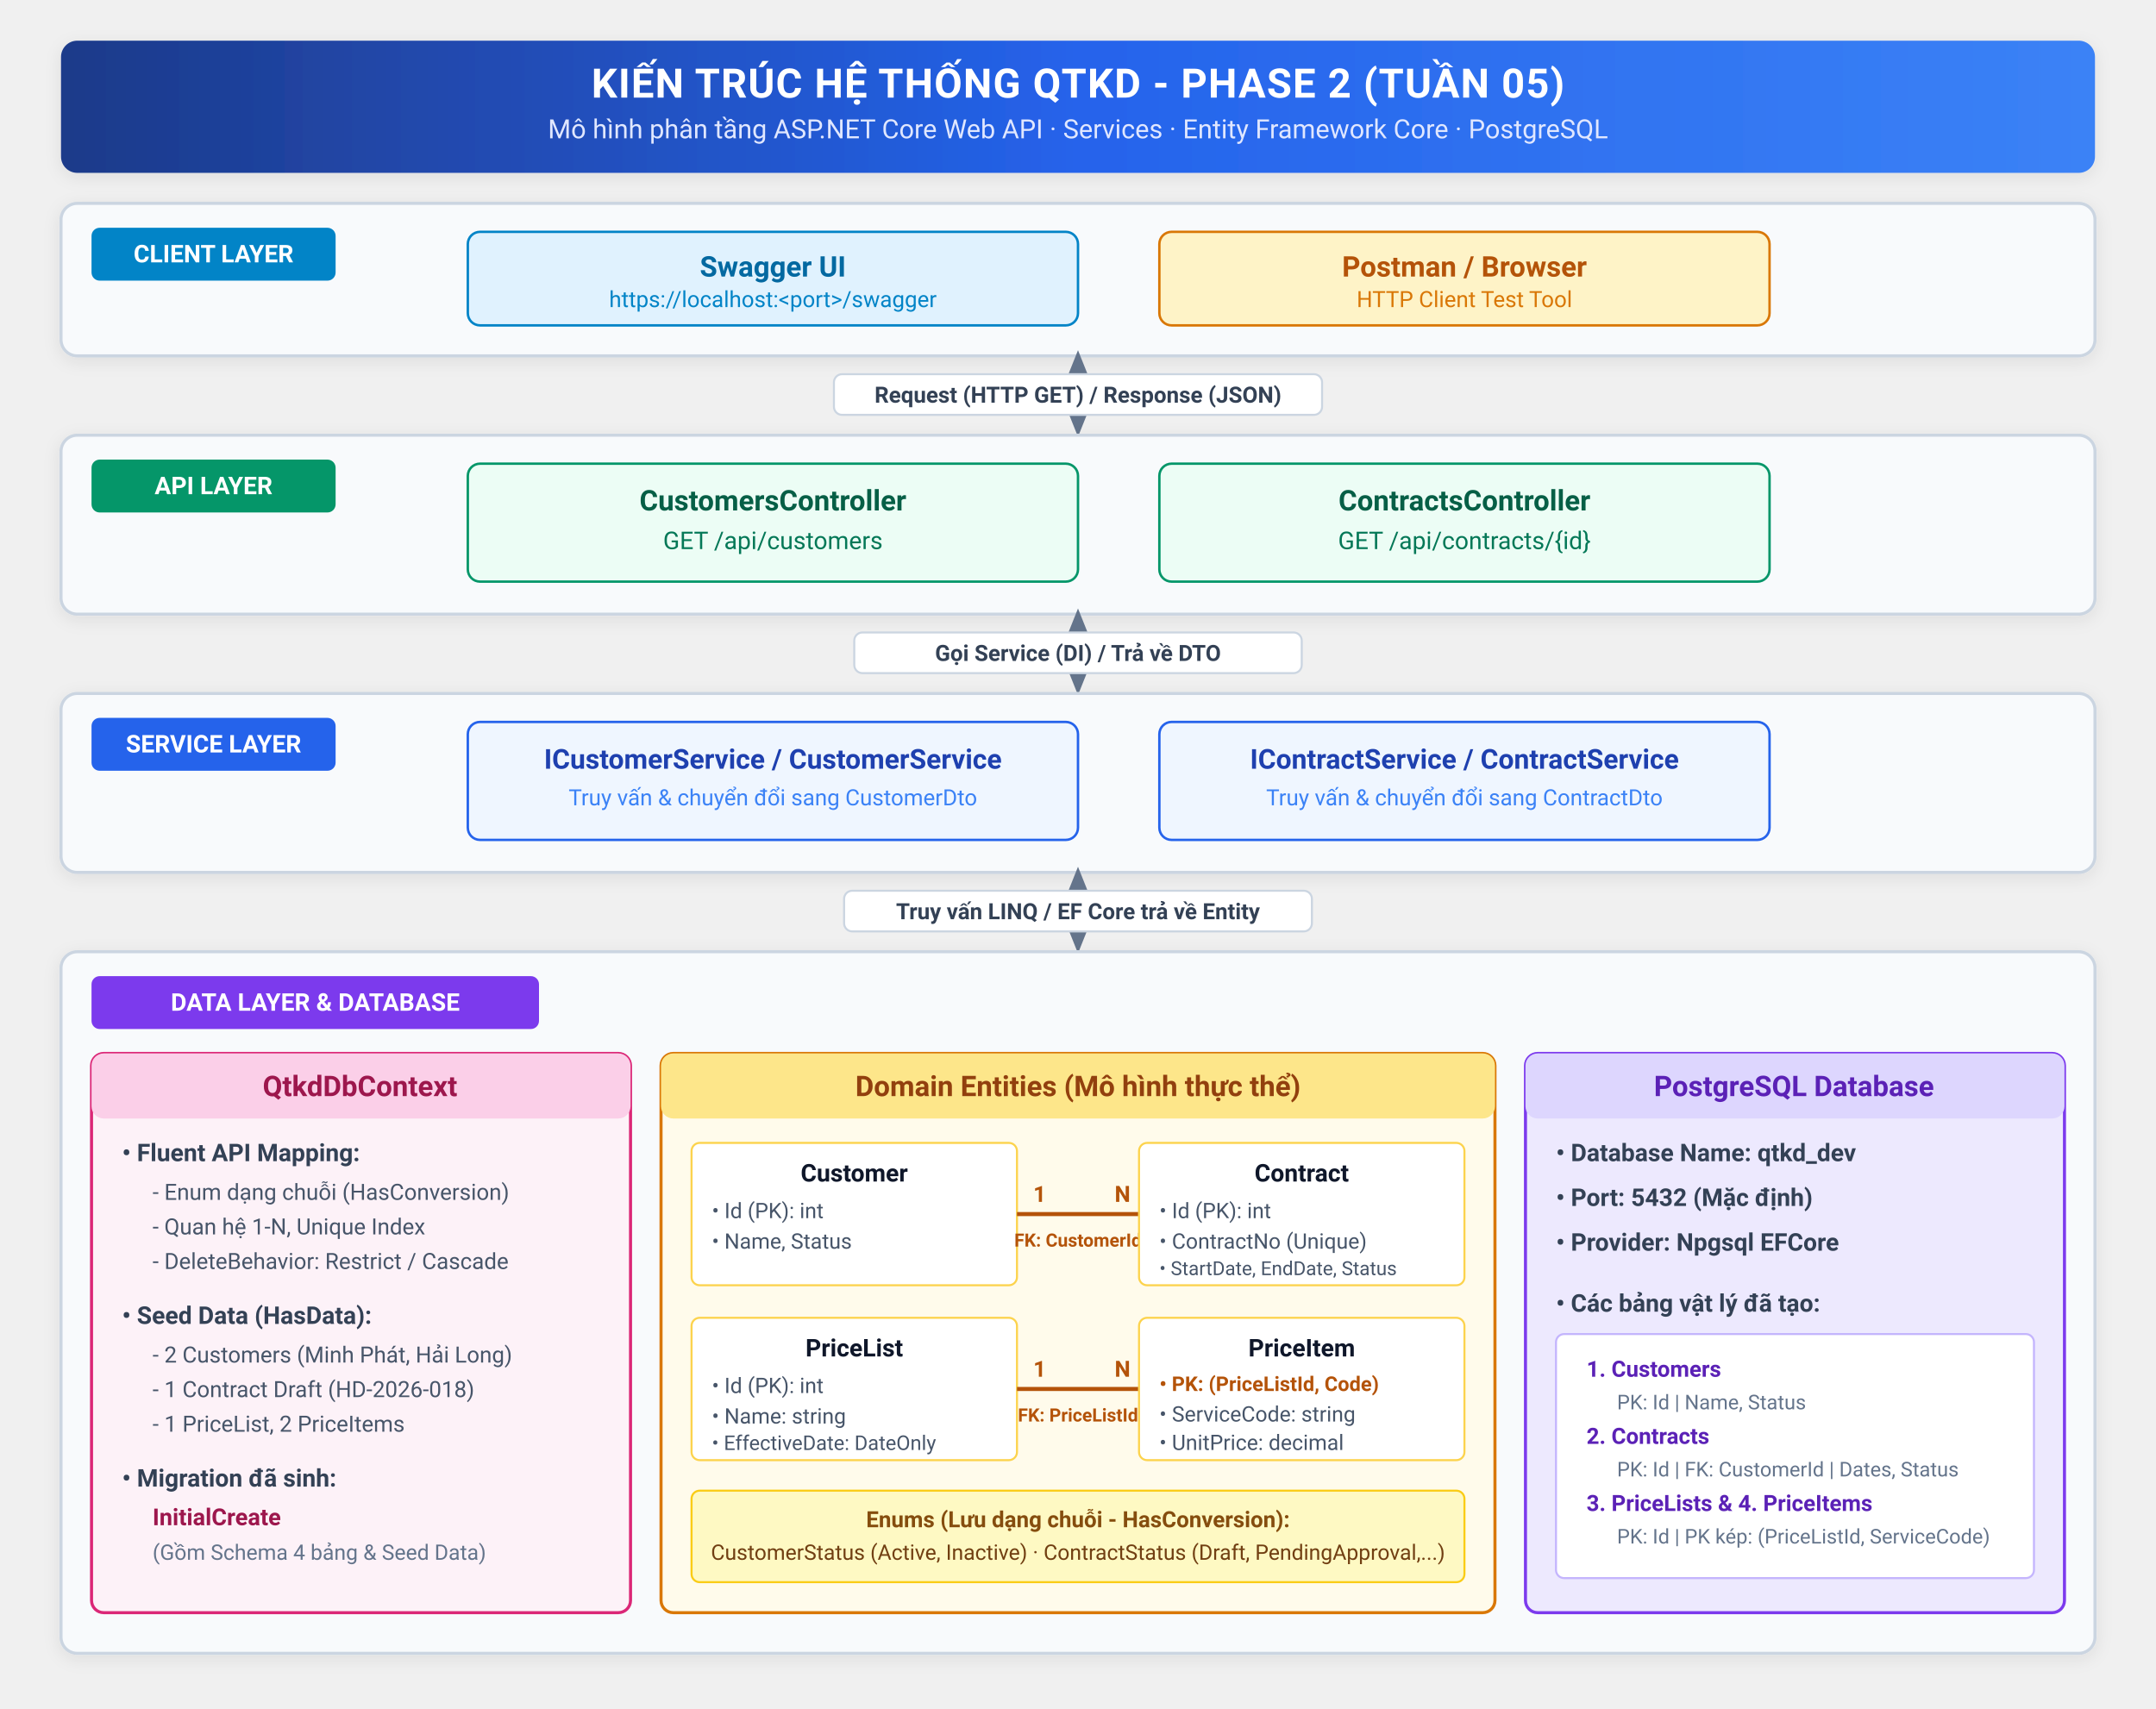
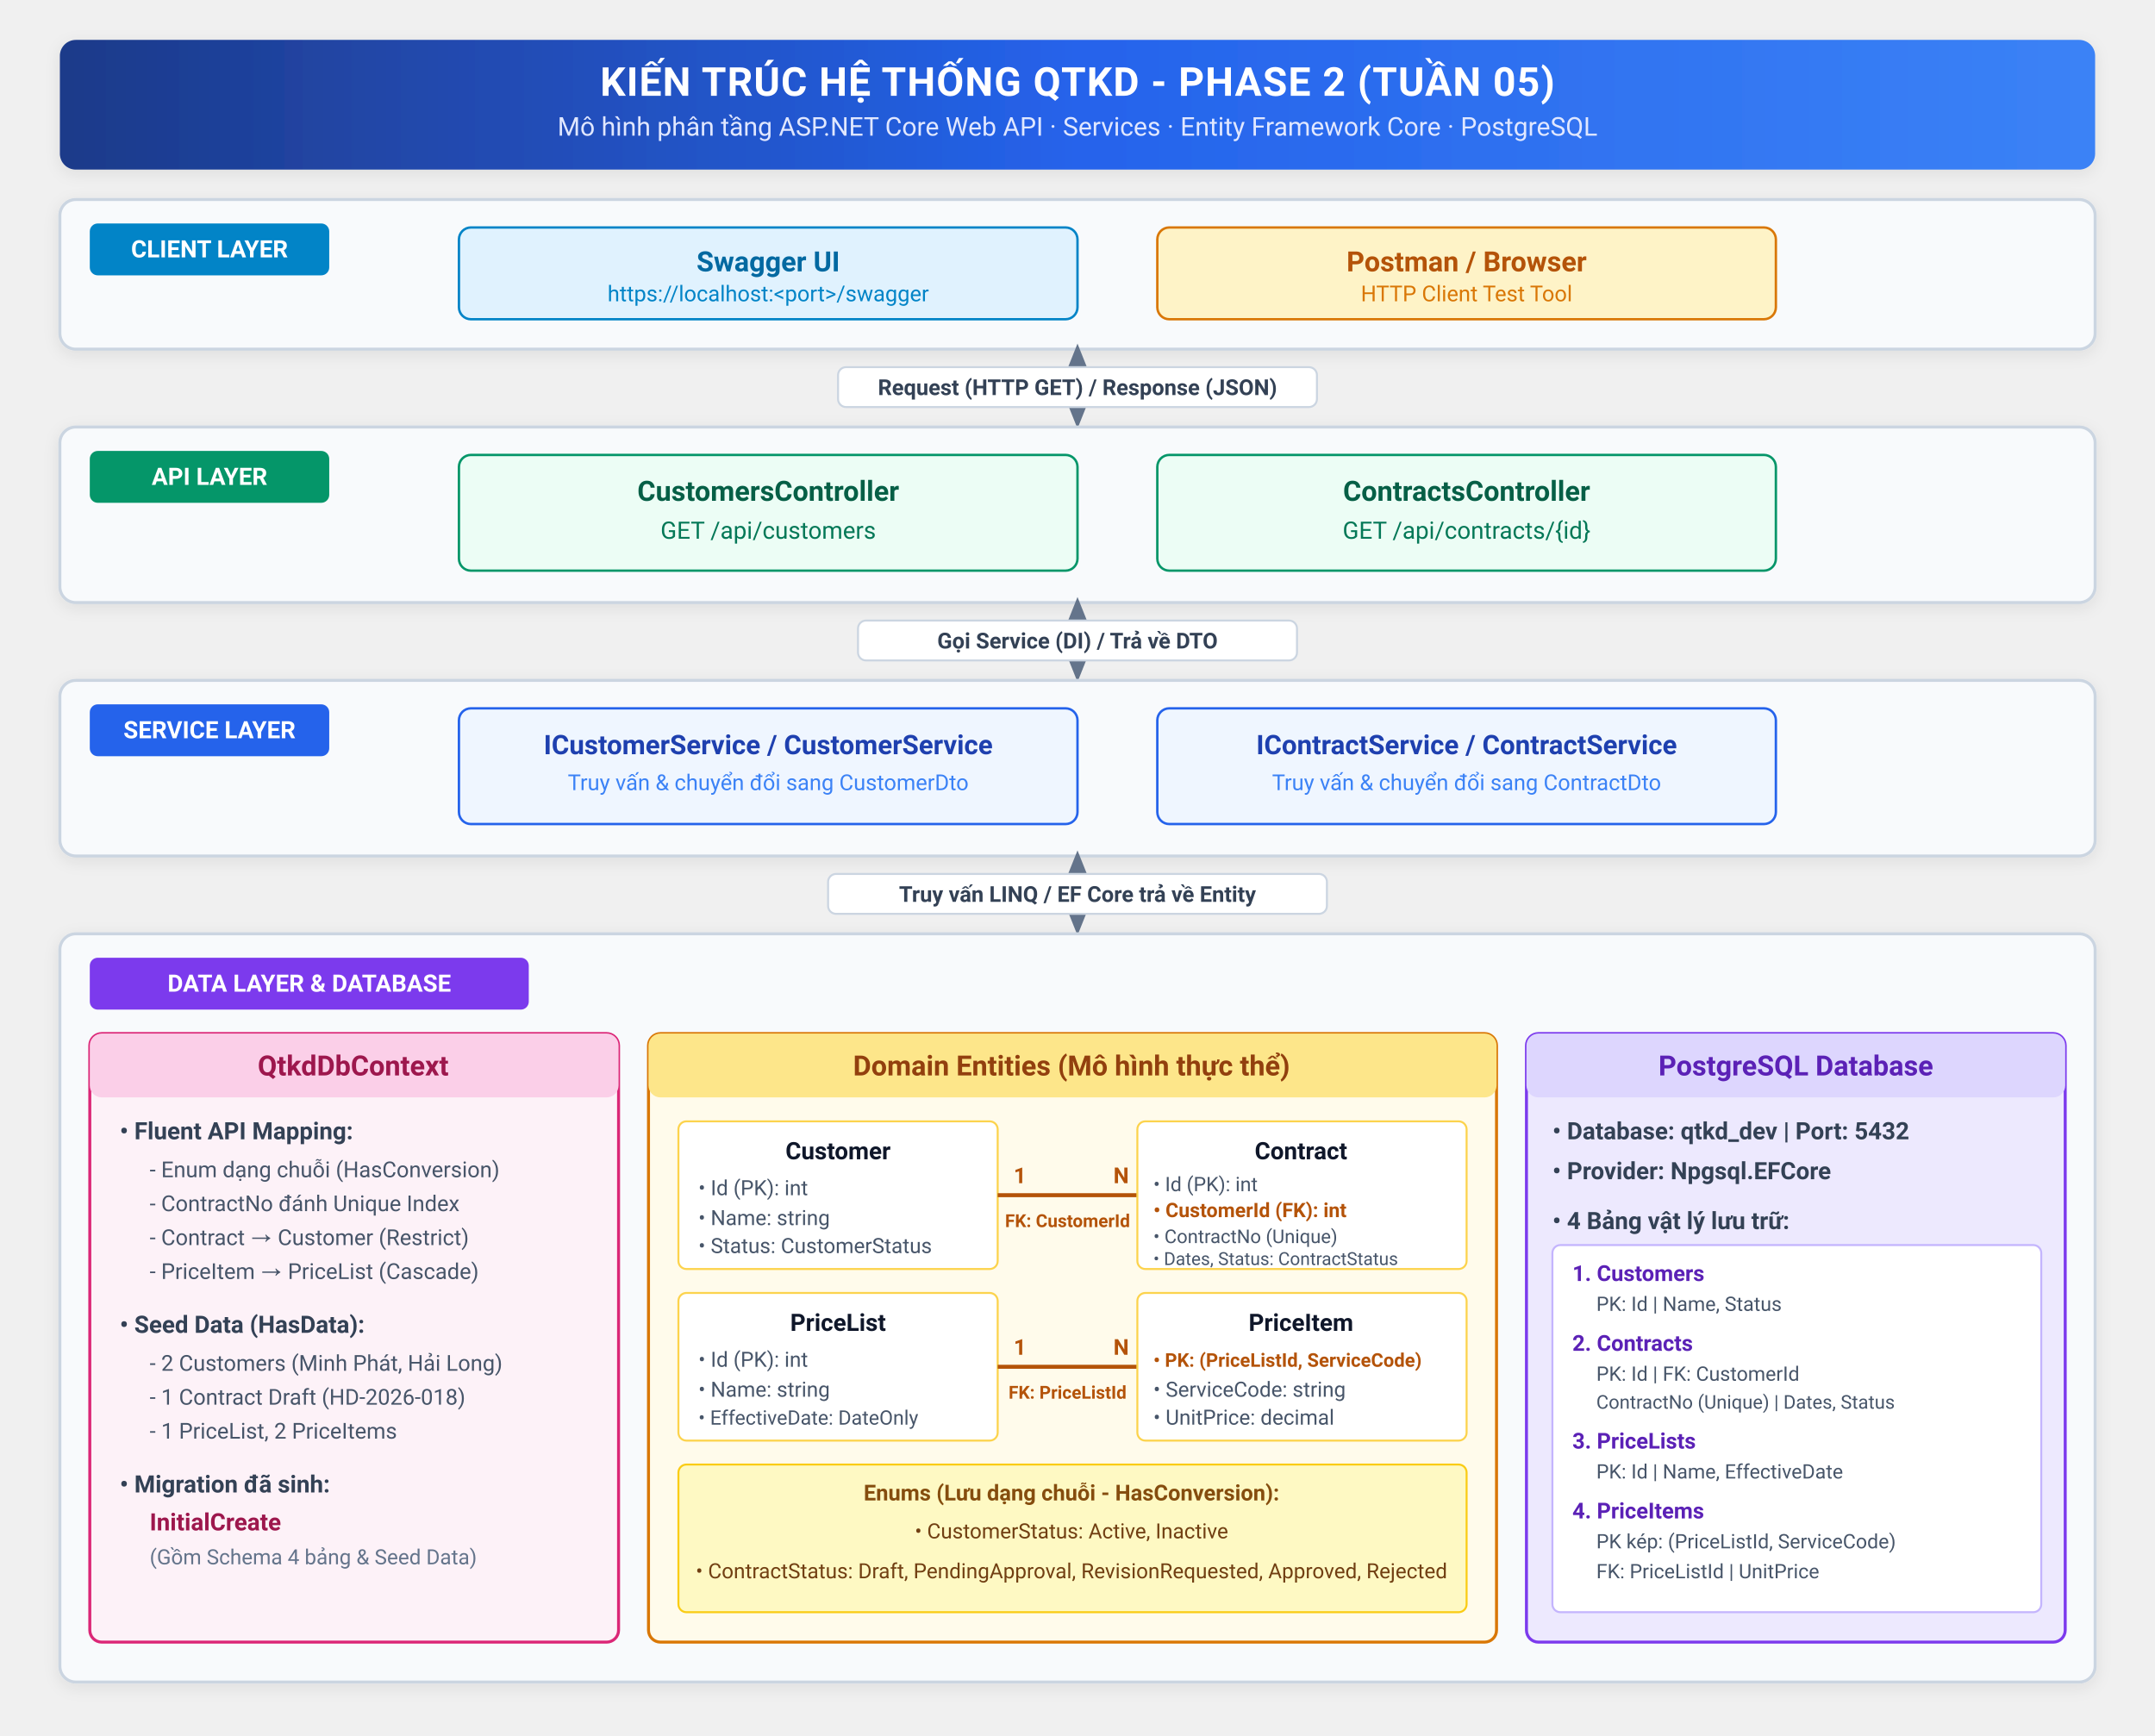
- <svg xmlns="http://www.w3.org/2000/svg" viewBox="0 0 1060 840" width="1060" height="840" style="background:#ffffff; font-family: 'Segoe UI', -apple-system, BlinkMacSystemFont, Roboto, Helvetica, Arial, sans-serif;">
+ <svg xmlns="http://www.w3.org/2000/svg" viewBox="0 0 1080 870" width="1080" height="870" style="background:#ffffff; font-family: 'Segoe UI', -apple-system, BlinkMacSystemFont, Roboto, Helvetica, Arial, sans-serif;">
  <defs>
    <linearGradient id="headerGrad" x1="0%" y1="0%" x2="100%" y2="0%">
      <stop offset="0%" stop-color="#1e3a8a" />
      <stop offset="50%" stop-color="#2563eb" />
      <stop offset="100%" stop-color="#3b82f6" />
    </linearGradient>
    <filter id="cardShadow" x="-2%" y="-3%" width="104%" height="108%" filterUnits="userSpaceOnUse">
      <feDropShadow dx="0" dy="2" stdDeviation="4" flood-color="#0f172a" flood-opacity="0.08" />
    </filter>
    <marker id="arrowDown" viewBox="0 0 10 10" refX="6" refY="5" markerWidth="6" markerHeight="6" orient="auto">
      <path d="M 0 1 L 10 5 L 0 9 z" fill="#64748b" />
    </marker>
    <marker id="arrowUp" viewBox="0 0 10 10" refX="4" refY="5" markerWidth="6" markerHeight="6" orient="auto">
      <path d="M 10 1 L 0 5 L 10 9 z" fill="#64748b" />
    </marker>
  </defs>
-   <rect x="30" y="20" width="1000" height="65" rx="8" fill="url(#headerGrad)" filter="url(#cardShadow)" />
-   <text x="530" y="48" text-anchor="middle" fill="#ffffff" font-size="20" font-weight="700" letter-spacing="0.5">KIẾN TRÚC HỆ THỐNG QTKD - PHASE 2 (TUẦN 05)</text>
-   <text x="530" y="68" text-anchor="middle" fill="#e0e7ff" font-size="13">Mô hình phân tầng ASP.NET Core Web API · Services · Entity Framework Core · PostgreSQL</text>
+   <rect x="30" y="20" width="1020" height="65" rx="8" fill="url(#headerGrad)" filter="url(#cardShadow)" />
+   <text x="540" y="48" text-anchor="middle" fill="#ffffff" font-size="20" font-weight="700" letter-spacing="0.5">KIẾN TRÚC HỆ THỐNG QTKD - PHASE 2 (TUẦN 05)</text>
+   <text x="540" y="68" text-anchor="middle" fill="#e0e7ff" font-size="13">Mô hình phân tầng ASP.NET Core Web API · Services · Entity Framework Core · PostgreSQL</text>
  <g transform="translate(0, 100)">
-     <rect x="30" y="0" width="1000" height="75" rx="8" fill="#f8fafc" stroke="#cbd5e1" stroke-width="1.5" filter="url(#cardShadow)" />
+     <rect x="30" y="0" width="1020" height="75" rx="8" fill="#f8fafc" stroke="#cbd5e1" stroke-width="1.5" filter="url(#cardShadow)" />
    <rect x="45" y="12" width="120" height="26" rx="4" fill="#0284c7" />
    <text x="105" y="29" text-anchor="middle" fill="#ffffff" font-size="12" font-weight="700">CLIENT LAYER</text>
-     <rect x="230" y="14" width="300" height="46" rx="6" fill="#e0f2fe" stroke="#0284c7" stroke-width="1.2" />
-     <text x="380" y="36" text-anchor="middle" fill="#0369a1" font-size="14" font-weight="600">Swagger UI</text>
-     <text x="380" y="51" text-anchor="middle" fill="#0284c7" font-size="11">https://localhost:&lt;port&gt;/swagger</text>
-     <rect x="570" y="14" width="300" height="46" rx="6" fill="#fef3c7" stroke="#d97706" stroke-width="1.2" />
-     <text x="720" y="36" text-anchor="middle" fill="#b45309" font-size="14" font-weight="600">Postman / Browser</text>
-     <text x="720" y="51" text-anchor="middle" fill="#d97706" font-size="11">HTTP Client Test Tool</text>
+     <rect x="230" y="14" width="310" height="46" rx="6" fill="#e0f2fe" stroke="#0284c7" stroke-width="1.2" />
+     <text x="385" y="36" text-anchor="middle" fill="#0369a1" font-size="14" font-weight="600">Swagger UI</text>
+     <text x="385" y="51" text-anchor="middle" fill="#0284c7" font-size="11">https://localhost:&lt;port&gt;/swagger</text>
+     <rect x="580" y="14" width="310" height="46" rx="6" fill="#fef3c7" stroke="#d97706" stroke-width="1.2" />
+     <text x="735" y="36" text-anchor="middle" fill="#b45309" font-size="14" font-weight="600">Postman / Browser</text>
+     <text x="735" y="51" text-anchor="middle" fill="#d97706" font-size="11">HTTP Client Test Tool</text>
  </g>

   API (Hai chiều) --&gt;
-   <line x1="530" y1="177" x2="530" y2="210" stroke="#64748b" stroke-width="2" marker-start="url(#arrowUp)" marker-end="url(#arrowDown)" />
-   <rect x="410" y="184" width="240" height="20" rx="4" fill="#ffffff" stroke="#cbd5e1" stroke-width="1" />
-   <text x="530" y="198" text-anchor="middle" fill="#334155" font-size="11" font-weight="600">Request (HTTP GET) / Response (JSON)</text>
+   <line x1="540" y1="177" x2="540" y2="210" stroke="#64748b" stroke-width="2" marker-start="url(#arrowUp)" marker-end="url(#arrowDown)" />
+   <rect x="420" y="184" width="240" height="20" rx="4" fill="#ffffff" stroke="#cbd5e1" stroke-width="1" />
+   <text x="540" y="198" text-anchor="middle" fill="#334155" font-size="11" font-weight="600">Request (HTTP GET) / Response (JSON)</text>
  <g transform="translate(0, 214)">
-     <rect x="30" y="0" width="1000" height="88" rx="8" fill="#f8fafc" stroke="#cbd5e1" stroke-width="1.5" filter="url(#cardShadow)" />
+     <rect x="30" y="0" width="1020" height="88" rx="8" fill="#f8fafc" stroke="#cbd5e1" stroke-width="1.5" filter="url(#cardShadow)" />
    <rect x="45" y="12" width="120" height="26" rx="4" fill="#059669" />
    <text x="105" y="29" text-anchor="middle" fill="#ffffff" font-size="12" font-weight="700">API LAYER</text>
-     <rect x="230" y="14" width="300" height="58" rx="6" fill="#ecfdf5" stroke="#059669" stroke-width="1.2" />
-     <text x="380" y="37" text-anchor="middle" fill="#065f46" font-size="14" font-weight="700">CustomersController</text>
-     <text x="380" y="56" text-anchor="middle" fill="#047857" font-size="12">GET /api/customers</text>
-     <rect x="570" y="14" width="300" height="58" rx="6" fill="#ecfdf5" stroke="#059669" stroke-width="1.2" />
-     <text x="720" y="37" text-anchor="middle" fill="#065f46" font-size="14" font-weight="700">ContractsController</text>
-     <text x="720" y="56" text-anchor="middle" fill="#047857" font-size="12">GET /api/contracts/{id}</text>
+     <rect x="230" y="14" width="310" height="58" rx="6" fill="#ecfdf5" stroke="#059669" stroke-width="1.2" />
+     <text x="385" y="37" text-anchor="middle" fill="#065f46" font-size="14" font-weight="700">CustomersController</text>
+     <text x="385" y="56" text-anchor="middle" fill="#047857" font-size="12">GET /api/customers</text>
+     <rect x="580" y="14" width="310" height="58" rx="6" fill="#ecfdf5" stroke="#059669" stroke-width="1.2" />
+     <text x="735" y="37" text-anchor="middle" fill="#065f46" font-size="14" font-weight="700">ContractsController</text>
+     <text x="735" y="56" text-anchor="middle" fill="#047857" font-size="12">GET /api/contracts/{id}</text>
  </g>

   Services (Hai chiều) --&gt;
-   <line x1="530" y1="304" x2="530" y2="337" stroke="#64748b" stroke-width="2" marker-start="url(#arrowUp)" marker-end="url(#arrowDown)" />
-   <rect x="420" y="311" width="220" height="20" rx="4" fill="#ffffff" stroke="#cbd5e1" stroke-width="1" />
-   <text x="530" y="325" text-anchor="middle" fill="#334155" font-size="11" font-weight="600">Gọi Service (DI) / Trả về DTO</text>
+   <line x1="540" y1="304" x2="540" y2="337" stroke="#64748b" stroke-width="2" marker-start="url(#arrowUp)" marker-end="url(#arrowDown)" />
+   <rect x="430" y="311" width="220" height="20" rx="4" fill="#ffffff" stroke="#cbd5e1" stroke-width="1" />
+   <text x="540" y="325" text-anchor="middle" fill="#334155" font-size="11" font-weight="600">Gọi Service (DI) / Trả về DTO</text>
  <g transform="translate(0, 341)">
-     <rect x="30" y="0" width="1000" height="88" rx="8" fill="#f8fafc" stroke="#cbd5e1" stroke-width="1.5" filter="url(#cardShadow)" />
+     <rect x="30" y="0" width="1020" height="88" rx="8" fill="#f8fafc" stroke="#cbd5e1" stroke-width="1.5" filter="url(#cardShadow)" />
    <rect x="45" y="12" width="120" height="26" rx="4" fill="#2563eb" />
    <text x="105" y="29" text-anchor="middle" fill="#ffffff" font-size="12" font-weight="700">SERVICE LAYER</text>
-     <rect x="230" y="14" width="300" height="58" rx="6" fill="#eff6ff" stroke="#2563eb" stroke-width="1.2" />
-     <text x="380" y="37" text-anchor="middle" fill="#1e40af" font-size="13.5" font-weight="700">ICustomerService / CustomerService</text>
-     <text x="380" y="55" text-anchor="middle" fill="#3b82f6" font-size="11">Truy vấn &amp; chuyển đổi sang CustomerDto</text>
-     <rect x="570" y="14" width="300" height="58" rx="6" fill="#eff6ff" stroke="#2563eb" stroke-width="1.2" />
-     <text x="720" y="37" text-anchor="middle" fill="#1e40af" font-size="13.5" font-weight="700">IContractService / ContractService</text>
-     <text x="720" y="55" text-anchor="middle" fill="#3b82f6" font-size="11">Truy vấn &amp; chuyển đổi sang ContractDto</text>
+     <rect x="230" y="14" width="310" height="58" rx="6" fill="#eff6ff" stroke="#2563eb" stroke-width="1.2" />
+     <text x="385" y="37" text-anchor="middle" fill="#1e40af" font-size="13.5" font-weight="700">ICustomerService / CustomerService</text>
+     <text x="385" y="55" text-anchor="middle" fill="#3b82f6" font-size="11">Truy vấn &amp; chuyển đổi sang CustomerDto</text>
+     <rect x="580" y="14" width="310" height="58" rx="6" fill="#eff6ff" stroke="#2563eb" stroke-width="1.2" />
+     <text x="735" y="37" text-anchor="middle" fill="#1e40af" font-size="13.5" font-weight="700">IContractService / ContractService</text>
+     <text x="735" y="55" text-anchor="middle" fill="#3b82f6" font-size="11">Truy vấn &amp; chuyển đổi sang ContractDto</text>
  </g>

   Data Access (Hai chiều) --&gt;
-   <line x1="530" y1="431" x2="530" y2="464" stroke="#64748b" stroke-width="2" marker-start="url(#arrowUp)" marker-end="url(#arrowDown)" />
-   <rect x="415" y="438" width="230" height="20" rx="4" fill="#ffffff" stroke="#cbd5e1" stroke-width="1" />
-   <text x="530" y="452" text-anchor="middle" fill="#334155" font-size="11" font-weight="600">Truy vấn LINQ / EF Core trả về Entity</text>
+   <line x1="540" y1="431" x2="540" y2="464" stroke="#64748b" stroke-width="2" marker-start="url(#arrowUp)" marker-end="url(#arrowDown)" />
+   <rect x="415" y="438" width="250" height="20" rx="4" fill="#ffffff" stroke="#cbd5e1" stroke-width="1" />
+   <text x="540" y="452" text-anchor="middle" fill="#334155" font-size="11" font-weight="600">Truy vấn LINQ / EF Core trả về Entity</text>
  <g transform="translate(0, 468)">
-     <rect x="30" y="0" width="1000" height="345" rx="8" fill="#f8fafc" stroke="#cbd5e1" stroke-width="1.5" filter="url(#cardShadow)" />
+     <rect x="30" y="0" width="1020" height="375" rx="8" fill="#f8fafc" stroke="#cbd5e1" stroke-width="1.5" filter="url(#cardShadow)" />
    <rect x="45" y="12" width="220" height="26" rx="4" fill="#7c3aed" />
    <text x="155" y="29" text-anchor="middle" fill="#ffffff" font-size="12" font-weight="700">DATA LAYER &amp; DATABASE</text>
-     <rect x="45" y="50" width="265" height="275" rx="6" fill="#fdf2f8" stroke="#db2777" stroke-width="1.5" />
+     <rect x="45" y="50" width="265" height="305" rx="6" fill="#fdf2f8" stroke="#db2777" stroke-width="1.5" />
    <rect x="45" y="50" width="265" height="32" rx="6" fill="#fbcfe8" />
    <text x="177" y="71" text-anchor="middle" fill="#9d174d" font-size="14" font-weight="700">QtkdDbContext</text>
    <text x="60" y="103" fill="#334155" font-size="12" font-weight="600">• Fluent API Mapping:</text>
    <text x="75" y="122" fill="#475569" font-size="11">- Enum dạng chuỗi (HasConversion)</text>
-     <text x="75" y="139" fill="#475569" font-size="11">- Quan hệ 1-N, Unique Index</text>
-     <text x="75" y="156" fill="#475569" font-size="11">- DeleteBehavior: Restrict / Cascade</text>
-     <text x="60" y="183" fill="#334155" font-size="12" font-weight="600">• Seed Data (HasData):</text>
-     <text x="75" y="202" fill="#475569" font-size="11">- 2 Customers (Minh Phát, Hải Long)</text>
-     <text x="75" y="219" fill="#475569" font-size="11">- 1 Contract Draft (HD-2026-018)</text>
-     <text x="75" y="236" fill="#475569" font-size="11">- 1 PriceList, 2 PriceItems</text>
-     <text x="60" y="263" fill="#334155" font-size="12" font-weight="600">• Migration đã sinh:</text>
-     <text x="75" y="282" fill="#9d174d" font-size="11.5" font-weight="600">InitialCreate</text>
-     <text x="75" y="299" fill="#64748b" font-size="10.5">(Gồm Schema 4 bảng &amp; Seed Data)</text>
-     <rect x="325" y="50" width="410" height="275" rx="6" fill="#fffbeb" stroke="#d97706" stroke-width="1.5" />
-     <rect x="325" y="50" width="410" height="32" rx="6" fill="#fde68a" />
-     <text x="530" y="71" text-anchor="middle" fill="#92400e" font-size="14" font-weight="700">Domain Entities (Mô hình thực thể)</text>
-     <rect x="340" y="94" width="160" height="70" rx="4" fill="#ffffff" stroke="#fcd34d" stroke-width="1" />
+     <text x="75" y="139" fill="#475569" font-size="11">- ContractNo đánh Unique Index</text>
+     <text x="75" y="156" fill="#475569" font-size="11">- Contract → Customer (Restrict)</text>
+     <text x="75" y="173" fill="#475569" font-size="11">- PriceItem → PriceList (Cascade)</text>
+     <text x="60" y="200" fill="#334155" font-size="12" font-weight="600">• Seed Data (HasData):</text>
+     <text x="75" y="219" fill="#475569" font-size="11">- 2 Customers (Minh Phát, Hải Long)</text>
+     <text x="75" y="236" fill="#475569" font-size="11">- 1 Contract Draft (HD-2026-018)</text>
+     <text x="75" y="253" fill="#475569" font-size="11">- 1 PriceList, 2 PriceItems</text>
+     <text x="60" y="280" fill="#334155" font-size="12" font-weight="600">• Migration đã sinh:</text>
+     <text x="75" y="299" fill="#9d174d" font-size="12" font-weight="700">InitialCreate</text>
+     <text x="75" y="316" fill="#64748b" font-size="10.5">(Gồm Schema 4 bảng &amp; Seed Data)</text>
+     <rect x="325" y="50" width="425" height="305" rx="6" fill="#fffbeb" stroke="#d97706" stroke-width="1.5" />
+     <rect x="325" y="50" width="425" height="32" rx="6" fill="#fde68a" />
+     <text x="537" y="71" text-anchor="middle" fill="#92400e" font-size="14" font-weight="700">Domain Entities (Mô hình thực thể)</text>
+     <rect x="340" y="94" width="160" height="74" rx="4" fill="#ffffff" stroke="#fcd34d" stroke-width="1" />
    <text x="420" y="113" text-anchor="middle" fill="#0f172a" font-size="12" font-weight="700">Customer</text>
    <text x="350" y="131" fill="#475569" font-size="10.5">• Id (PK): int</text>
-     <text x="350" y="146" fill="#475569" font-size="10.5">• Name, Status</text>
-     <line x1="500" y1="129" x2="560" y2="129" stroke="#b45309" stroke-width="2" />
-     <text x="508" y="123" fill="#b45309" font-size="11" font-weight="700">1</text>
-     <text x="548" y="123" fill="#b45309" font-size="11" font-weight="700">N</text>
-     <text x="530" y="145" text-anchor="middle" fill="#b45309" font-size="9" font-weight="600">FK: CustomerId</text>
-     <rect x="560" y="94" width="160" height="70" rx="4" fill="#ffffff" stroke="#fcd34d" stroke-width="1" />
-     <text x="640" y="113" text-anchor="middle" fill="#0f172a" font-size="12" font-weight="700">Contract</text>
-     <text x="570" y="131" fill="#475569" font-size="10.5">• Id (PK): int</text>
-     <text x="570" y="146" fill="#475569" font-size="10.5">• ContractNo (Unique)</text>
-     <text x="570" y="159" fill="#475569" font-size="9.5">• StartDate, EndDate, Status</text>
-     <rect x="340" y="180" width="160" height="70" rx="4" fill="#ffffff" stroke="#fcd34d" stroke-width="1" />
+     <text x="350" y="146" fill="#475569" font-size="10.5">• Name: string</text>
+     <text x="350" y="160" fill="#475569" font-size="10.5">• Status: CustomerStatus</text>
+     <line x1="500" y1="131" x2="570" y2="131" stroke="#b45309" stroke-width="2" />
+     <text x="508" y="125" fill="#b45309" font-size="11" font-weight="700">1</text>
+     <text x="558" y="125" fill="#b45309" font-size="11" font-weight="700">N</text>
+     <text x="535" y="147" text-anchor="middle" fill="#b45309" font-size="9" font-weight="600">FK: CustomerId</text>
+     <rect x="570" y="94" width="165" height="74" rx="4" fill="#ffffff" stroke="#fcd34d" stroke-width="1" />
+     <text x="652" y="113" text-anchor="middle" fill="#0f172a" font-size="12" font-weight="700">Contract</text>
+     <text x="578" y="129" fill="#475569" font-size="10">• Id (PK): int</text>
+     <text x="578" y="142" fill="#b45309" font-size="10" font-weight="600">• CustomerId (FK): int</text>
+     <text x="578" y="155" fill="#475569" font-size="9.5">• ContractNo (Unique)</text>
+     <text x="578" y="166" fill="#475569" font-size="9">• Dates, Status: ContractStatus</text>
+     <rect x="340" y="180" width="160" height="74" rx="4" fill="#ffffff" stroke="#fcd34d" stroke-width="1" />
    <text x="420" y="199" text-anchor="middle" fill="#0f172a" font-size="12" font-weight="700">PriceList</text>
    <text x="350" y="217" fill="#475569" font-size="10.5">• Id (PK): int</text>
    <text x="350" y="232" fill="#475569" font-size="10.5">• Name: string</text>
-     <text x="350" y="245" fill="#475569" font-size="10">• EffectiveDate: DateOnly</text>
-     <line x1="500" y1="215" x2="560" y2="215" stroke="#b45309" stroke-width="2" />
-     <text x="508" y="209" fill="#b45309" font-size="11" font-weight="700">1</text>
-     <text x="548" y="209" fill="#b45309" font-size="11" font-weight="700">N</text>
-     <text x="530" y="231" text-anchor="middle" fill="#b45309" font-size="9" font-weight="600">FK: PriceListId</text>
-     <rect x="560" y="180" width="160" height="70" rx="4" fill="#ffffff" stroke="#fcd34d" stroke-width="1" />
-     <text x="640" y="199" text-anchor="middle" fill="#0f172a" font-size="12" font-weight="700">PriceItem</text>
-     <text x="570" y="216" fill="#b45309" font-size="10" font-weight="600">• PK: (PriceListId, Code)</text>
-     <text x="570" y="231" fill="#475569" font-size="10.5">• ServiceCode: string</text>
-     <text x="570" y="245" fill="#475569" font-size="10.5">• UnitPrice: decimal</text>
-     <rect x="340" y="265" width="380" height="45" rx="4" fill="#fef9c3" stroke="#facc15" stroke-width="1" />
-     <text x="530" y="283" text-anchor="middle" fill="#854d0e" font-size="11" font-weight="700">Enums (Lưu dạng chuỗi - HasConversion):</text>
-     <text x="530" y="299" text-anchor="middle" fill="#713f12" font-size="10.5">CustomerStatus (Active, Inactive) · ContractStatus (Draft, PendingApproval,...)</text>
-     <rect x="750" y="50" width="265" height="275" rx="6" fill="#ede9fe" stroke="#7c3aed" stroke-width="1.5" />
-     <rect x="750" y="50" width="265" height="32" rx="6" fill="#ddd6fe" />
-     <text x="882" y="71" text-anchor="middle" fill="#5b21b6" font-size="14" font-weight="700">PostgreSQL Database</text>
-     <text x="765" y="103" fill="#334155" font-size="12" font-weight="600">• Database Name: qtkd_dev</text>
-     <text x="765" y="125" fill="#334155" font-size="12" font-weight="600">• Port: 5432 (Mặc định)</text>
-     <text x="765" y="147" fill="#334155" font-size="12" font-weight="600">• Provider: Npgsql EFCore</text>
-     <text x="765" y="177" fill="#334155" font-size="12" font-weight="600">• Các bảng vật lý đã tạo:</text>
-     <rect x="765" y="188" width="235" height="120" rx="4" fill="#ffffff" stroke="#c4b5fd" stroke-width="1" />
-     <text x="780" y="209" fill="#5b21b6" font-size="11" font-weight="600">1. Customers</text>
-     <text x="795" y="225" fill="#64748b" font-size="10">PK: Id | Name, Status</text>
-     <text x="780" y="242" fill="#5b21b6" font-size="11" font-weight="600">2. Contracts</text>
-     <text x="795" y="258" fill="#64748b" font-size="10">PK: Id | FK: CustomerId | Dates, Status</text>
-     <text x="780" y="275" fill="#5b21b6" font-size="11" font-weight="600">3. PriceLists &amp; 4. PriceItems</text>
-     <text x="795" y="291" fill="#64748b" font-size="10">PK: Id | PK kép: (PriceListId, ServiceCode)</text>
+     <text x="350" y="246" fill="#475569" font-size="10">• EffectiveDate: DateOnly</text>
+     <line x1="500" y1="217" x2="570" y2="217" stroke="#b45309" stroke-width="2" />
+     <text x="508" y="211" fill="#b45309" font-size="11" font-weight="700">1</text>
+     <text x="558" y="211" fill="#b45309" font-size="11" font-weight="700">N</text>
+     <text x="535" y="233" text-anchor="middle" fill="#b45309" font-size="9" font-weight="600">FK: PriceListId</text>
+     <rect x="570" y="180" width="165" height="74" rx="4" fill="#ffffff" stroke="#fcd34d" stroke-width="1" />
+     <text x="652" y="199" text-anchor="middle" fill="#0f172a" font-size="12" font-weight="700">PriceItem</text>
+     <text x="578" y="217" fill="#b45309" font-size="9.5" font-weight="700">• PK: (PriceListId, ServiceCode)</text>
+     <text x="578" y="232" fill="#475569" font-size="10.5">• ServiceCode: string</text>
+     <text x="578" y="246" fill="#475569" font-size="10.5">• UnitPrice: decimal</text>
+     <rect x="340" y="266" width="395" height="74" rx="4" fill="#fef9c3" stroke="#facc15" stroke-width="1" />
+     <text x="537" y="284" text-anchor="middle" fill="#854d0e" font-size="11" font-weight="700">Enums (Lưu dạng chuỗi - HasConversion):</text>
+     <text x="537" y="303" text-anchor="middle" fill="#713f12" font-size="10.5">• CustomerStatus: Active, Inactive</text>
+     <text x="537" y="323" text-anchor="middle" fill="#713f12" font-size="10.5">• ContractStatus: Draft, PendingApproval, RevisionRequested, Approved, Rejected</text>
+     <rect x="765" y="50" width="270" height="305" rx="6" fill="#ede9fe" stroke="#7c3aed" stroke-width="1.5" />
+     <rect x="765" y="50" width="270" height="32" rx="6" fill="#ddd6fe" />
+     <text x="900" y="71" text-anchor="middle" fill="#5b21b6" font-size="14" font-weight="700">PostgreSQL Database</text>
+     <text x="778" y="103" fill="#334155" font-size="12" font-weight="600">• Database: qtkd_dev | Port: 5432</text>
+     <text x="778" y="123" fill="#334155" font-size="12" font-weight="600">• Provider: Npgsql.EFCore</text>
+     <text x="778" y="148" fill="#334155" font-size="12" font-weight="700">• 4 Bảng vật lý lưu trữ:</text>
+     <rect x="778" y="156" width="245" height="184" rx="4" fill="#ffffff" stroke="#c4b5fd" stroke-width="1" />
+     <text x="788" y="174" fill="#5b21b6" font-size="11" font-weight="700">1. Customers</text>
+     <text x="800" y="189" fill="#475569" font-size="10">PK: Id | Name, Status</text>
+     <text x="788" y="209" fill="#5b21b6" font-size="11" font-weight="700">2. Contracts</text>
+     <text x="800" y="224" fill="#475569" font-size="10">PK: Id | FK: CustomerId</text>
+     <text x="800" y="238" fill="#475569" font-size="9.5">ContractNo (Unique) | Dates, Status</text>
+     <text x="788" y="258" fill="#5b21b6" font-size="11" font-weight="700">3. PriceLists</text>
+     <text x="800" y="273" fill="#475569" font-size="10">PK: Id | Name, EffectiveDate</text>
+     <text x="788" y="293" fill="#5b21b6" font-size="11" font-weight="700">4. PriceItems</text>
+     <text x="800" y="308" fill="#475569" font-size="10">PK kép: (PriceListId, ServiceCode)</text>
+     <text x="800" y="323" fill="#475569" font-size="10">FK: PriceListId | UnitPrice</text>
  </g>
</svg>
